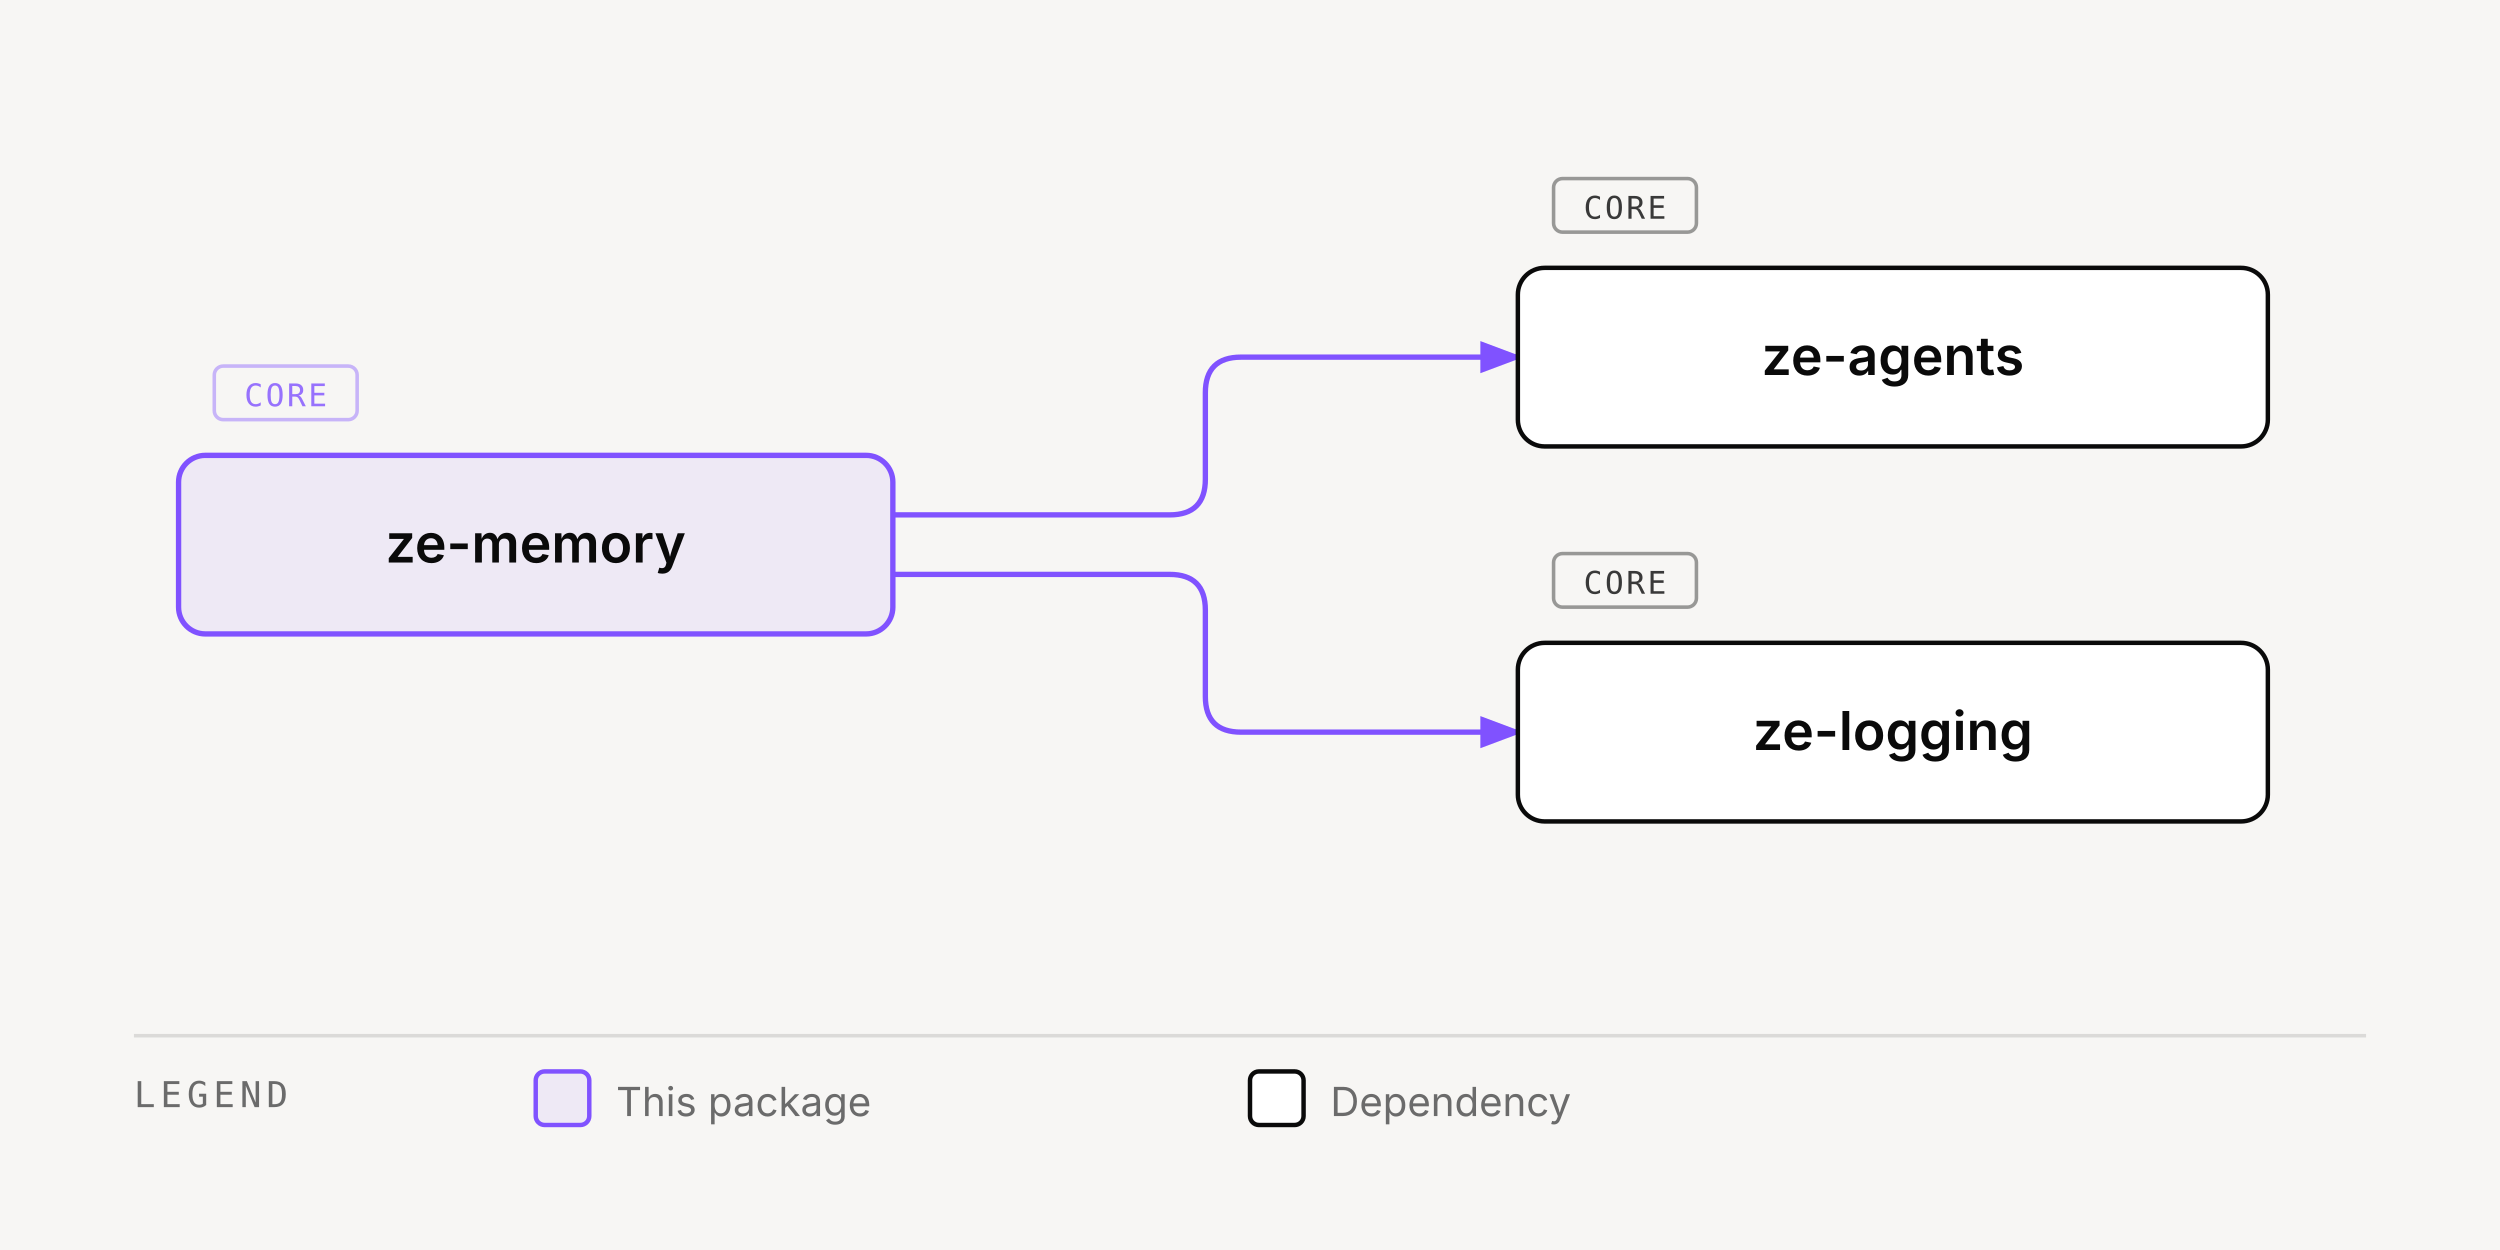
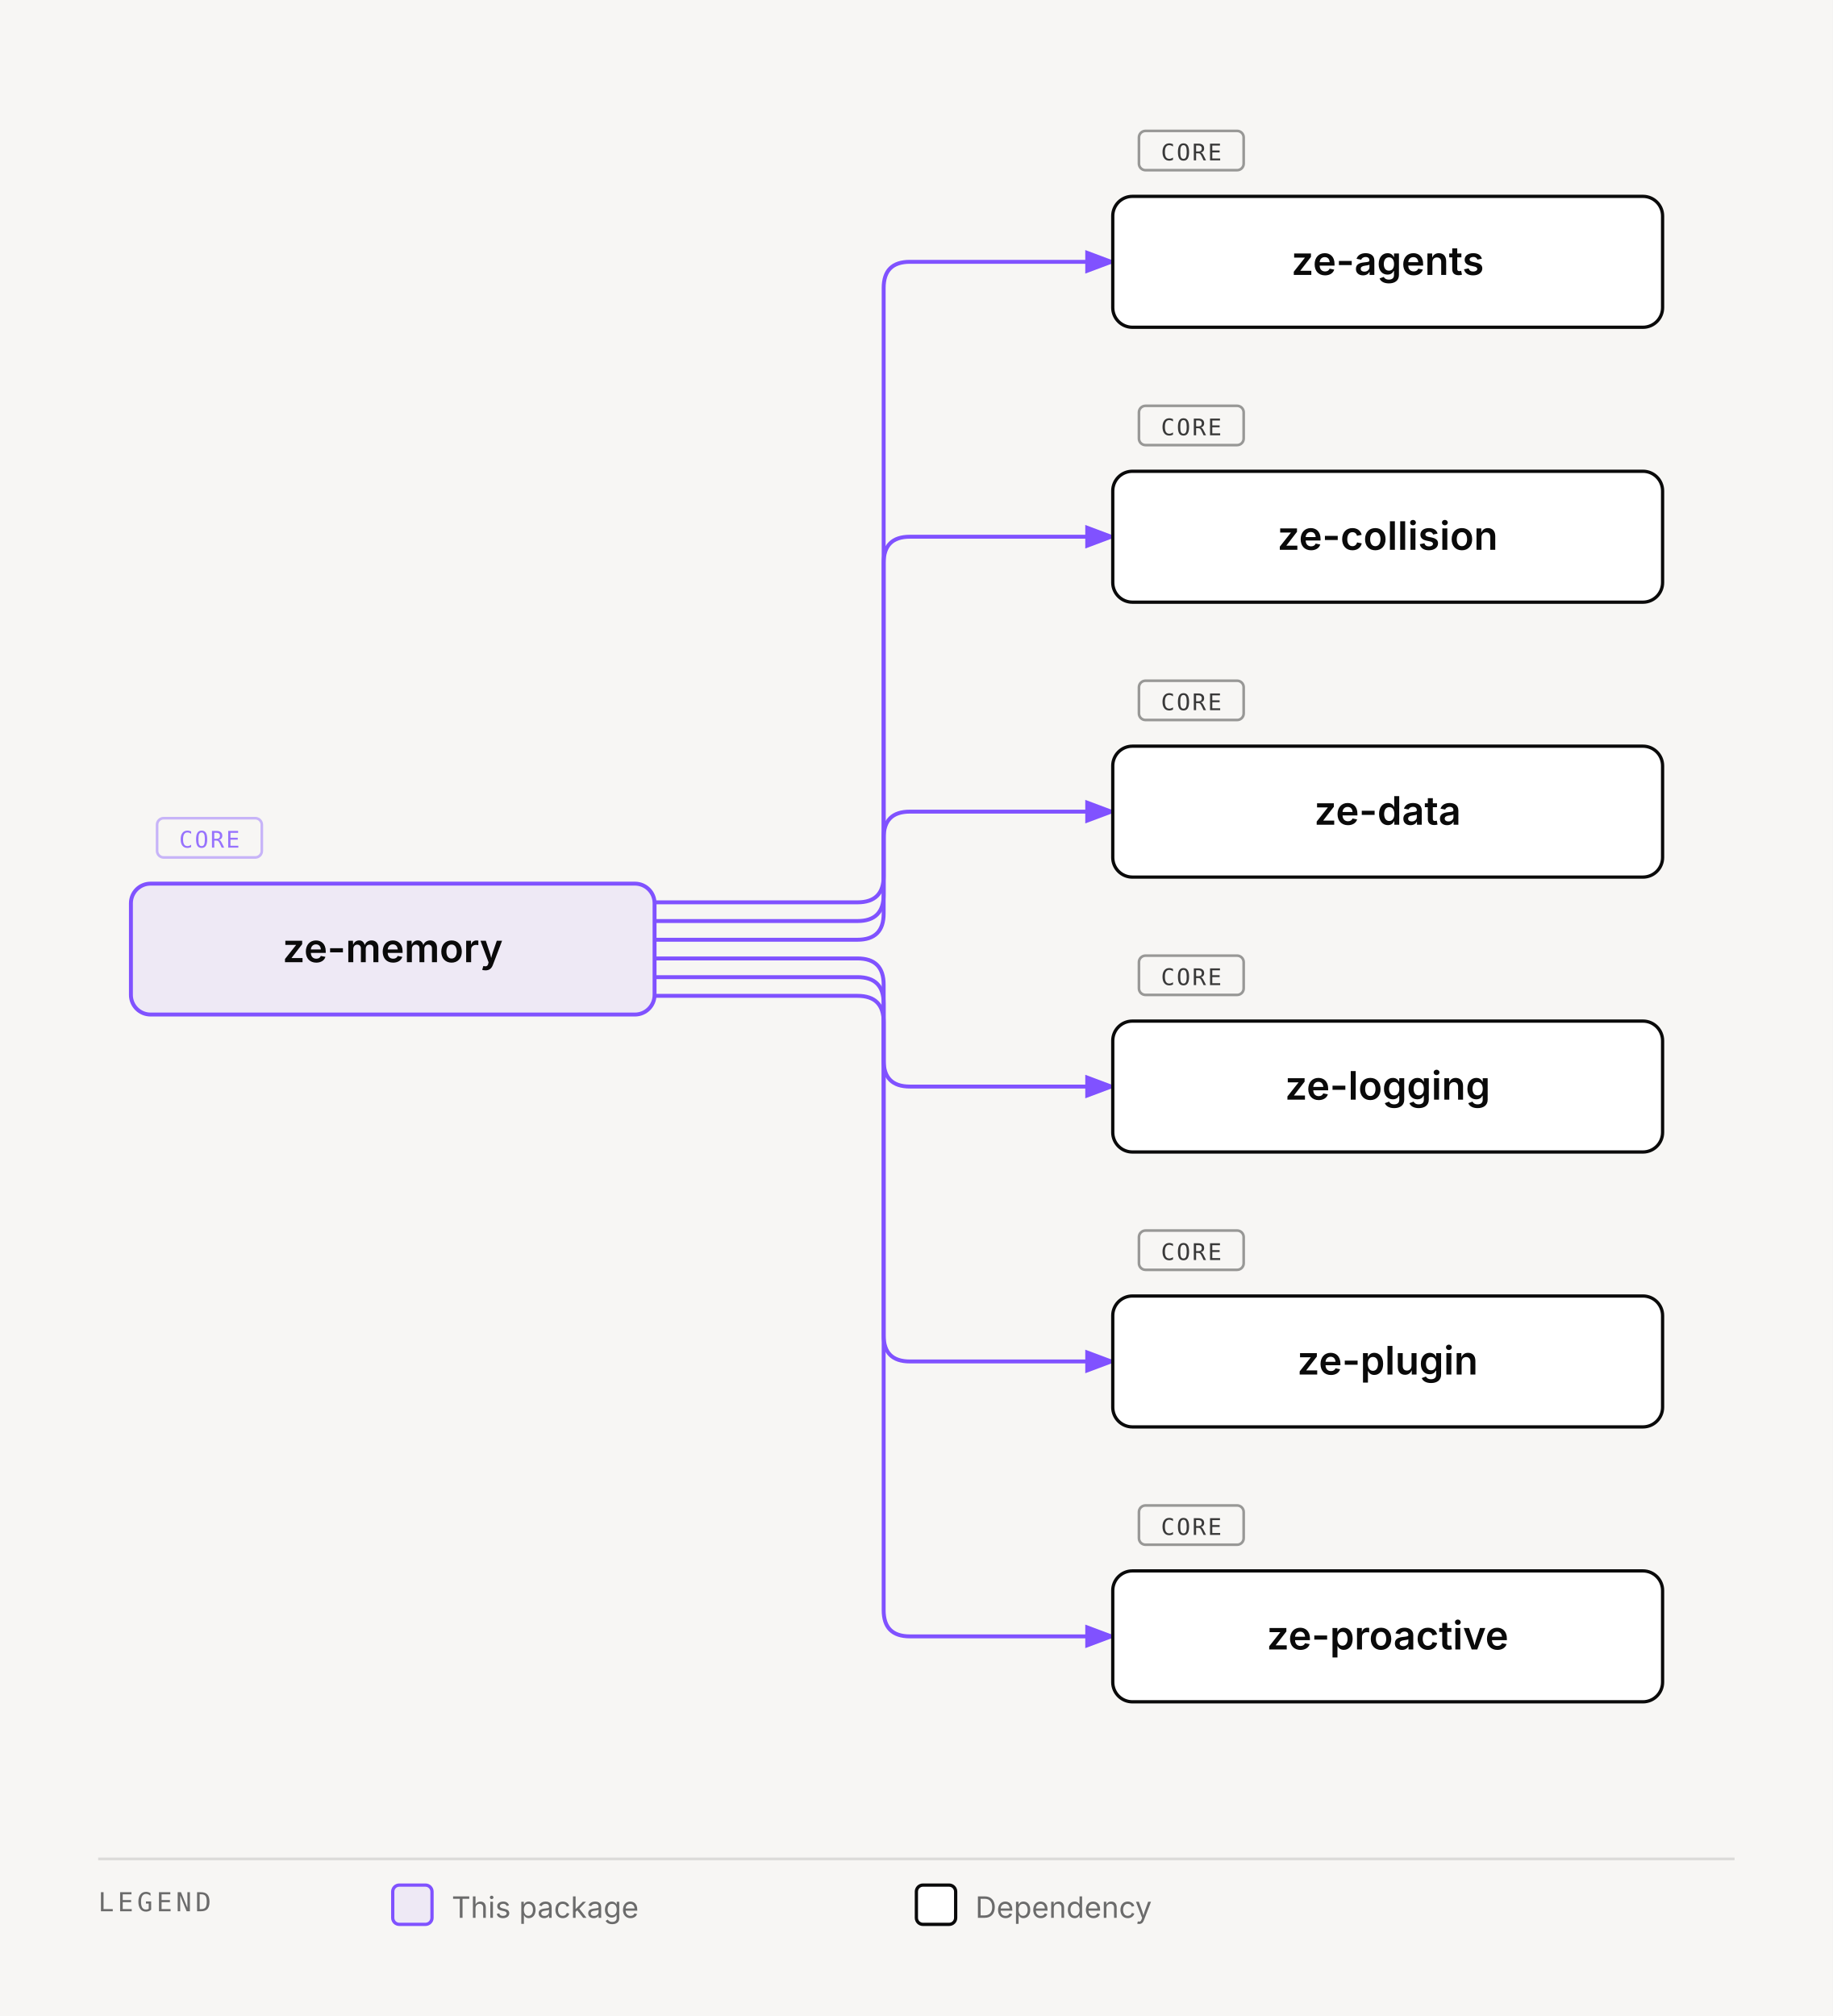
- <svg xmlns="http://www.w3.org/2000/svg" viewBox="0 0 560 280" role="img" aria-labelledby="dependencies-title dependencies-desc">
+ <svg xmlns="http://www.w3.org/2000/svg" viewBox="0 0 560 616" role="img" aria-labelledby="dependencies-title dependencies-desc">
  <defs>
    <marker id="arrow" markerWidth="8" markerHeight="6" refX="7" refY="3" orient="auto">
      <polygon points="0 0, 8 3, 0 6" fill="#6b6b6b" />
    </marker>
    <marker id="arrow-accent" markerWidth="8" markerHeight="6" refX="7" refY="3" orient="auto">
      <polygon points="0 0, 8 3, 0 6" fill="#8052ff" />
    </marker>
  </defs>
  <rect width="100%" height="100%" fill="#f7f6f4" />
-   <path d="M 200,115.333 H 262.0 Q 270.0,115.333 270.0,107.333 V 88.0 Q 270.0,80.0 278.0,80.0 H 340" fill="none" stroke="#8052ff" stroke-width="1.2" marker-end="url(#arrow-accent)" />
-   <path d="M 200,128.667 H 262.0 Q 270.0,128.667 270.0,136.667 V 156.0 Q 270.0,164.0 278.0,164.0 H 340" fill="none" stroke="#8052ff" stroke-width="1.2" marker-end="url(#arrow-accent)" />
-   <rect x="48" y="82.0" width="32" height="12" rx="2" fill="#f7f6f4" />
-   <rect x="48" y="82.0" width="32" height="12" rx="2" fill="transparent" stroke="#8052ff" stroke-opacity="0.4" stroke-width="0.8" />
-   <text x="64" y="91.0" fill="#8052ff" fill-opacity="0.8" font-size="7" font-family="'Geist Mono', monospace" text-anchor="middle" letter-spacing="0.08em">CORE</text>
-   <rect x="40" y="102.0" width="160" height="40" rx="6" fill="#f7f6f4" />
-   <rect x="40" y="102.0" width="160" height="40" rx="6" fill="rgba(128,82,255,0.08)" stroke="#8052ff" stroke-width="1.2" />
-   <text x="120.0" y="126.0" fill="#0a0a0a" font-size="12" font-weight="600" font-family="'Inter', sans-serif" text-anchor="middle">ze-memory</text>
+   <path d="M 200,275.714 H 262.0 Q 270.0,275.714 270.0,267.714 V 88.0 Q 270.0,80.0 278.0,80.0 H 340" fill="none" stroke="#8052ff" stroke-width="1.2" marker-end="url(#arrow-accent)" />
+   <path d="M 200,281.429 H 262.0 Q 270.0,281.429 270.0,273.429 V 172.0 Q 270.0,164.0 278.0,164.0 H 340" fill="none" stroke="#8052ff" stroke-width="1.2" marker-end="url(#arrow-accent)" />
+   <path d="M 200,287.143 H 262.0 Q 270.0,287.143 270.0,279.143 V 256.0 Q 270.0,248.0 278.0,248.0 H 340" fill="none" stroke="#8052ff" stroke-width="1.2" marker-end="url(#arrow-accent)" />
+   <path d="M 200,292.857 H 262.0 Q 270.0,292.857 270.0,300.857 V 324.0 Q 270.0,332.0 278.0,332.0 H 340" fill="none" stroke="#8052ff" stroke-width="1.2" marker-end="url(#arrow-accent)" />
+   <path d="M 200,298.571 H 262.0 Q 270.0,298.571 270.0,306.571 V 408.0 Q 270.0,416.0 278.0,416.0 H 340" fill="none" stroke="#8052ff" stroke-width="1.2" marker-end="url(#arrow-accent)" />
+   <path d="M 200,304.286 H 262.0 Q 270.0,304.286 270.0,312.286 V 492.0 Q 270.0,500.0 278.0,500.0 H 340" fill="none" stroke="#8052ff" stroke-width="1.2" marker-end="url(#arrow-accent)" />
+   <rect x="48" y="250.0" width="32" height="12" rx="2" fill="#f7f6f4" />
+   <rect x="48" y="250.0" width="32" height="12" rx="2" fill="transparent" stroke="#8052ff" stroke-opacity="0.4" stroke-width="0.8" />
+   <text x="64" y="259.0" fill="#8052ff" fill-opacity="0.8" font-size="7" font-family="'Geist Mono', monospace" text-anchor="middle" letter-spacing="0.08em">CORE</text>
+   <rect x="40" y="270.0" width="160" height="40" rx="6" fill="#f7f6f4" />
+   <rect x="40" y="270.0" width="160" height="40" rx="6" fill="rgba(128,82,255,0.08)" stroke="#8052ff" stroke-width="1.2" />
+   <text x="120.0" y="294.0" fill="#0a0a0a" font-size="12" font-weight="600" font-family="'Inter', sans-serif" text-anchor="middle">ze-memory</text>
  <rect x="348" y="40" width="32" height="12" rx="2" fill="#f7f6f4" />
  <rect x="348" y="40" width="32" height="12" rx="2" fill="transparent" stroke="#0a0a0a" stroke-opacity="0.4" stroke-width="0.8" />
  <text x="364" y="49" fill="#0a0a0a" fill-opacity="0.8" font-size="7" font-family="'Geist Mono', monospace" text-anchor="middle" letter-spacing="0.08em">CORE</text>
  <rect x="340" y="60" width="168" height="40" rx="6" fill="#f7f6f4" />
  <rect x="340" y="60" width="168" height="40" rx="6" fill="#ffffff" stroke="#0a0a0a" stroke-width="1" />
  <text x="424.0" y="84.0" fill="#0a0a0a" font-size="12" font-weight="600" font-family="'Inter', sans-serif" text-anchor="middle">ze-agents</text>
  <rect x="348" y="124" width="32" height="12" rx="2" fill="#f7f6f4" />
  <rect x="348" y="124" width="32" height="12" rx="2" fill="transparent" stroke="#0a0a0a" stroke-opacity="0.4" stroke-width="0.8" />
  <text x="364" y="133" fill="#0a0a0a" fill-opacity="0.8" font-size="7" font-family="'Geist Mono', monospace" text-anchor="middle" letter-spacing="0.08em">CORE</text>
  <rect x="340" y="144" width="168" height="40" rx="6" fill="#f7f6f4" />
  <rect x="340" y="144" width="168" height="40" rx="6" fill="#ffffff" stroke="#0a0a0a" stroke-width="1" />
-   <text x="424.0" y="168.0" fill="#0a0a0a" font-size="12" font-weight="600" font-family="'Inter', sans-serif" text-anchor="middle">ze-logging</text>
-   <line x1="30" y1="232" x2="530" y2="232" stroke="rgba(10,10,10,0.12)" stroke-width="0.8" />
-   <text x="30" y="248" fill="#6b6b6b" font-size="8" font-family="'Geist Mono', monospace" letter-spacing="0.14em">LEGEND</text>
-   <rect x="120" y="240" width="12" height="12" rx="2" fill="rgba(128,82,255,0.08)" stroke="#8052ff" stroke-width="1" />
-   <text x="138" y="250" fill="#6b6b6b" font-size="9" font-family="'Inter', sans-serif">This package</text>
-   <rect x="280" y="240" width="12" height="12" rx="2" fill="#ffffff" stroke="#0a0a0a" stroke-width="1" />
-   <text x="298" y="250" fill="#6b6b6b" font-size="9" font-family="'Inter', sans-serif">Dependency</text>
+   <text x="424.0" y="168.0" fill="#0a0a0a" font-size="12" font-weight="600" font-family="'Inter', sans-serif" text-anchor="middle">ze-collision</text>
+   <rect x="348" y="208" width="32" height="12" rx="2" fill="#f7f6f4" />
+   <rect x="348" y="208" width="32" height="12" rx="2" fill="transparent" stroke="#0a0a0a" stroke-opacity="0.4" stroke-width="0.8" />
+   <text x="364" y="217" fill="#0a0a0a" fill-opacity="0.8" font-size="7" font-family="'Geist Mono', monospace" text-anchor="middle" letter-spacing="0.08em">CORE</text>
+   <rect x="340" y="228" width="168" height="40" rx="6" fill="#f7f6f4" />
+   <rect x="340" y="228" width="168" height="40" rx="6" fill="#ffffff" stroke="#0a0a0a" stroke-width="1" />
+   <text x="424.0" y="252.0" fill="#0a0a0a" font-size="12" font-weight="600" font-family="'Inter', sans-serif" text-anchor="middle">ze-data</text>
+   <rect x="348" y="292" width="32" height="12" rx="2" fill="#f7f6f4" />
+   <rect x="348" y="292" width="32" height="12" rx="2" fill="transparent" stroke="#0a0a0a" stroke-opacity="0.4" stroke-width="0.8" />
+   <text x="364" y="301" fill="#0a0a0a" fill-opacity="0.8" font-size="7" font-family="'Geist Mono', monospace" text-anchor="middle" letter-spacing="0.08em">CORE</text>
+   <rect x="340" y="312" width="168" height="40" rx="6" fill="#f7f6f4" />
+   <rect x="340" y="312" width="168" height="40" rx="6" fill="#ffffff" stroke="#0a0a0a" stroke-width="1" />
+   <text x="424.0" y="336.0" fill="#0a0a0a" font-size="12" font-weight="600" font-family="'Inter', sans-serif" text-anchor="middle">ze-logging</text>
+   <rect x="348" y="376" width="32" height="12" rx="2" fill="#f7f6f4" />
+   <rect x="348" y="376" width="32" height="12" rx="2" fill="transparent" stroke="#0a0a0a" stroke-opacity="0.4" stroke-width="0.8" />
+   <text x="364" y="385" fill="#0a0a0a" fill-opacity="0.8" font-size="7" font-family="'Geist Mono', monospace" text-anchor="middle" letter-spacing="0.08em">CORE</text>
+   <rect x="340" y="396" width="168" height="40" rx="6" fill="#f7f6f4" />
+   <rect x="340" y="396" width="168" height="40" rx="6" fill="#ffffff" stroke="#0a0a0a" stroke-width="1" />
+   <text x="424.0" y="420.0" fill="#0a0a0a" font-size="12" font-weight="600" font-family="'Inter', sans-serif" text-anchor="middle">ze-plugin</text>
+   <rect x="348" y="460" width="32" height="12" rx="2" fill="#f7f6f4" />
+   <rect x="348" y="460" width="32" height="12" rx="2" fill="transparent" stroke="#0a0a0a" stroke-opacity="0.4" stroke-width="0.8" />
+   <text x="364" y="469" fill="#0a0a0a" fill-opacity="0.8" font-size="7" font-family="'Geist Mono', monospace" text-anchor="middle" letter-spacing="0.08em">CORE</text>
+   <rect x="340" y="480" width="168" height="40" rx="6" fill="#f7f6f4" />
+   <rect x="340" y="480" width="168" height="40" rx="6" fill="#ffffff" stroke="#0a0a0a" stroke-width="1" />
+   <text x="424.0" y="504.0" fill="#0a0a0a" font-size="12" font-weight="600" font-family="'Inter', sans-serif" text-anchor="middle">ze-proactive</text>
+   <line x1="30" y1="568" x2="530" y2="568" stroke="rgba(10,10,10,0.12)" stroke-width="0.8" />
+   <text x="30" y="584" fill="#6b6b6b" font-size="8" font-family="'Geist Mono', monospace" letter-spacing="0.14em">LEGEND</text>
+   <rect x="120" y="576" width="12" height="12" rx="2" fill="rgba(128,82,255,0.08)" stroke="#8052ff" stroke-width="1" />
+   <text x="138" y="586" fill="#6b6b6b" font-size="9" font-family="'Inter', sans-serif">This package</text>
+   <rect x="280" y="576" width="12" height="12" rx="2" fill="#ffffff" stroke="#0a0a0a" stroke-width="1" />
+   <text x="298" y="586" fill="#6b6b6b" font-size="9" font-family="'Inter', sans-serif">Dependency</text>
</svg>
